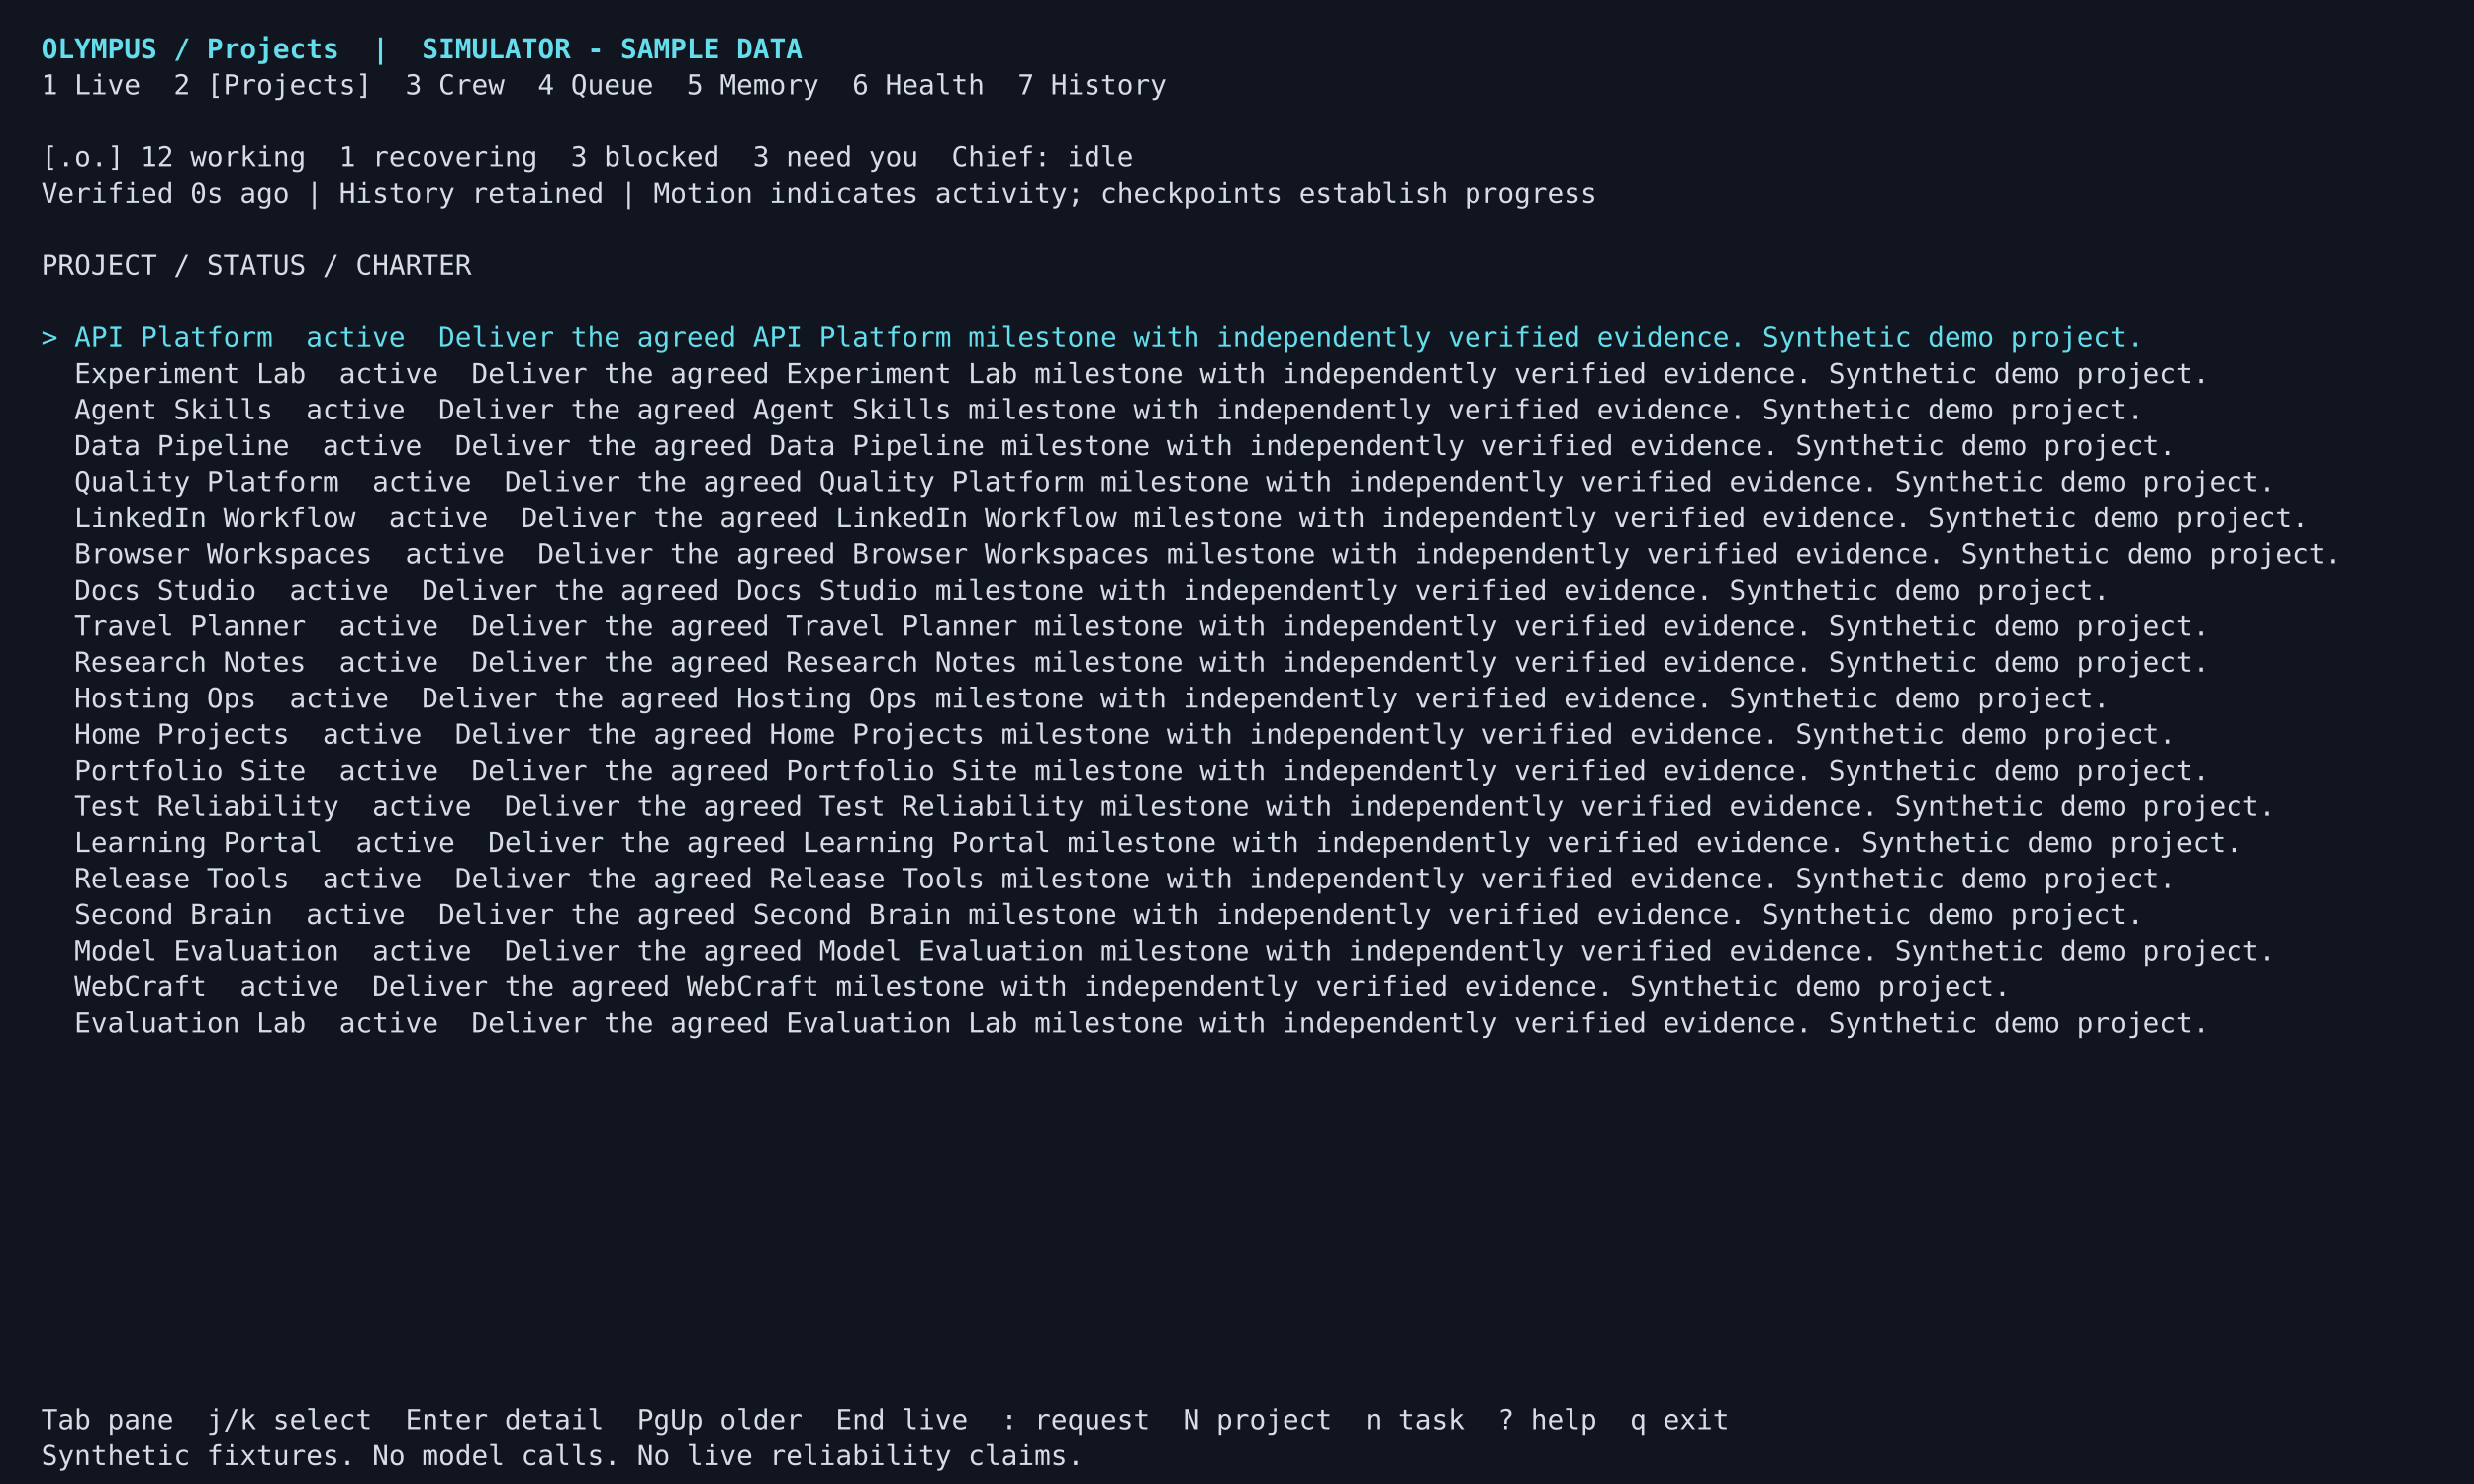
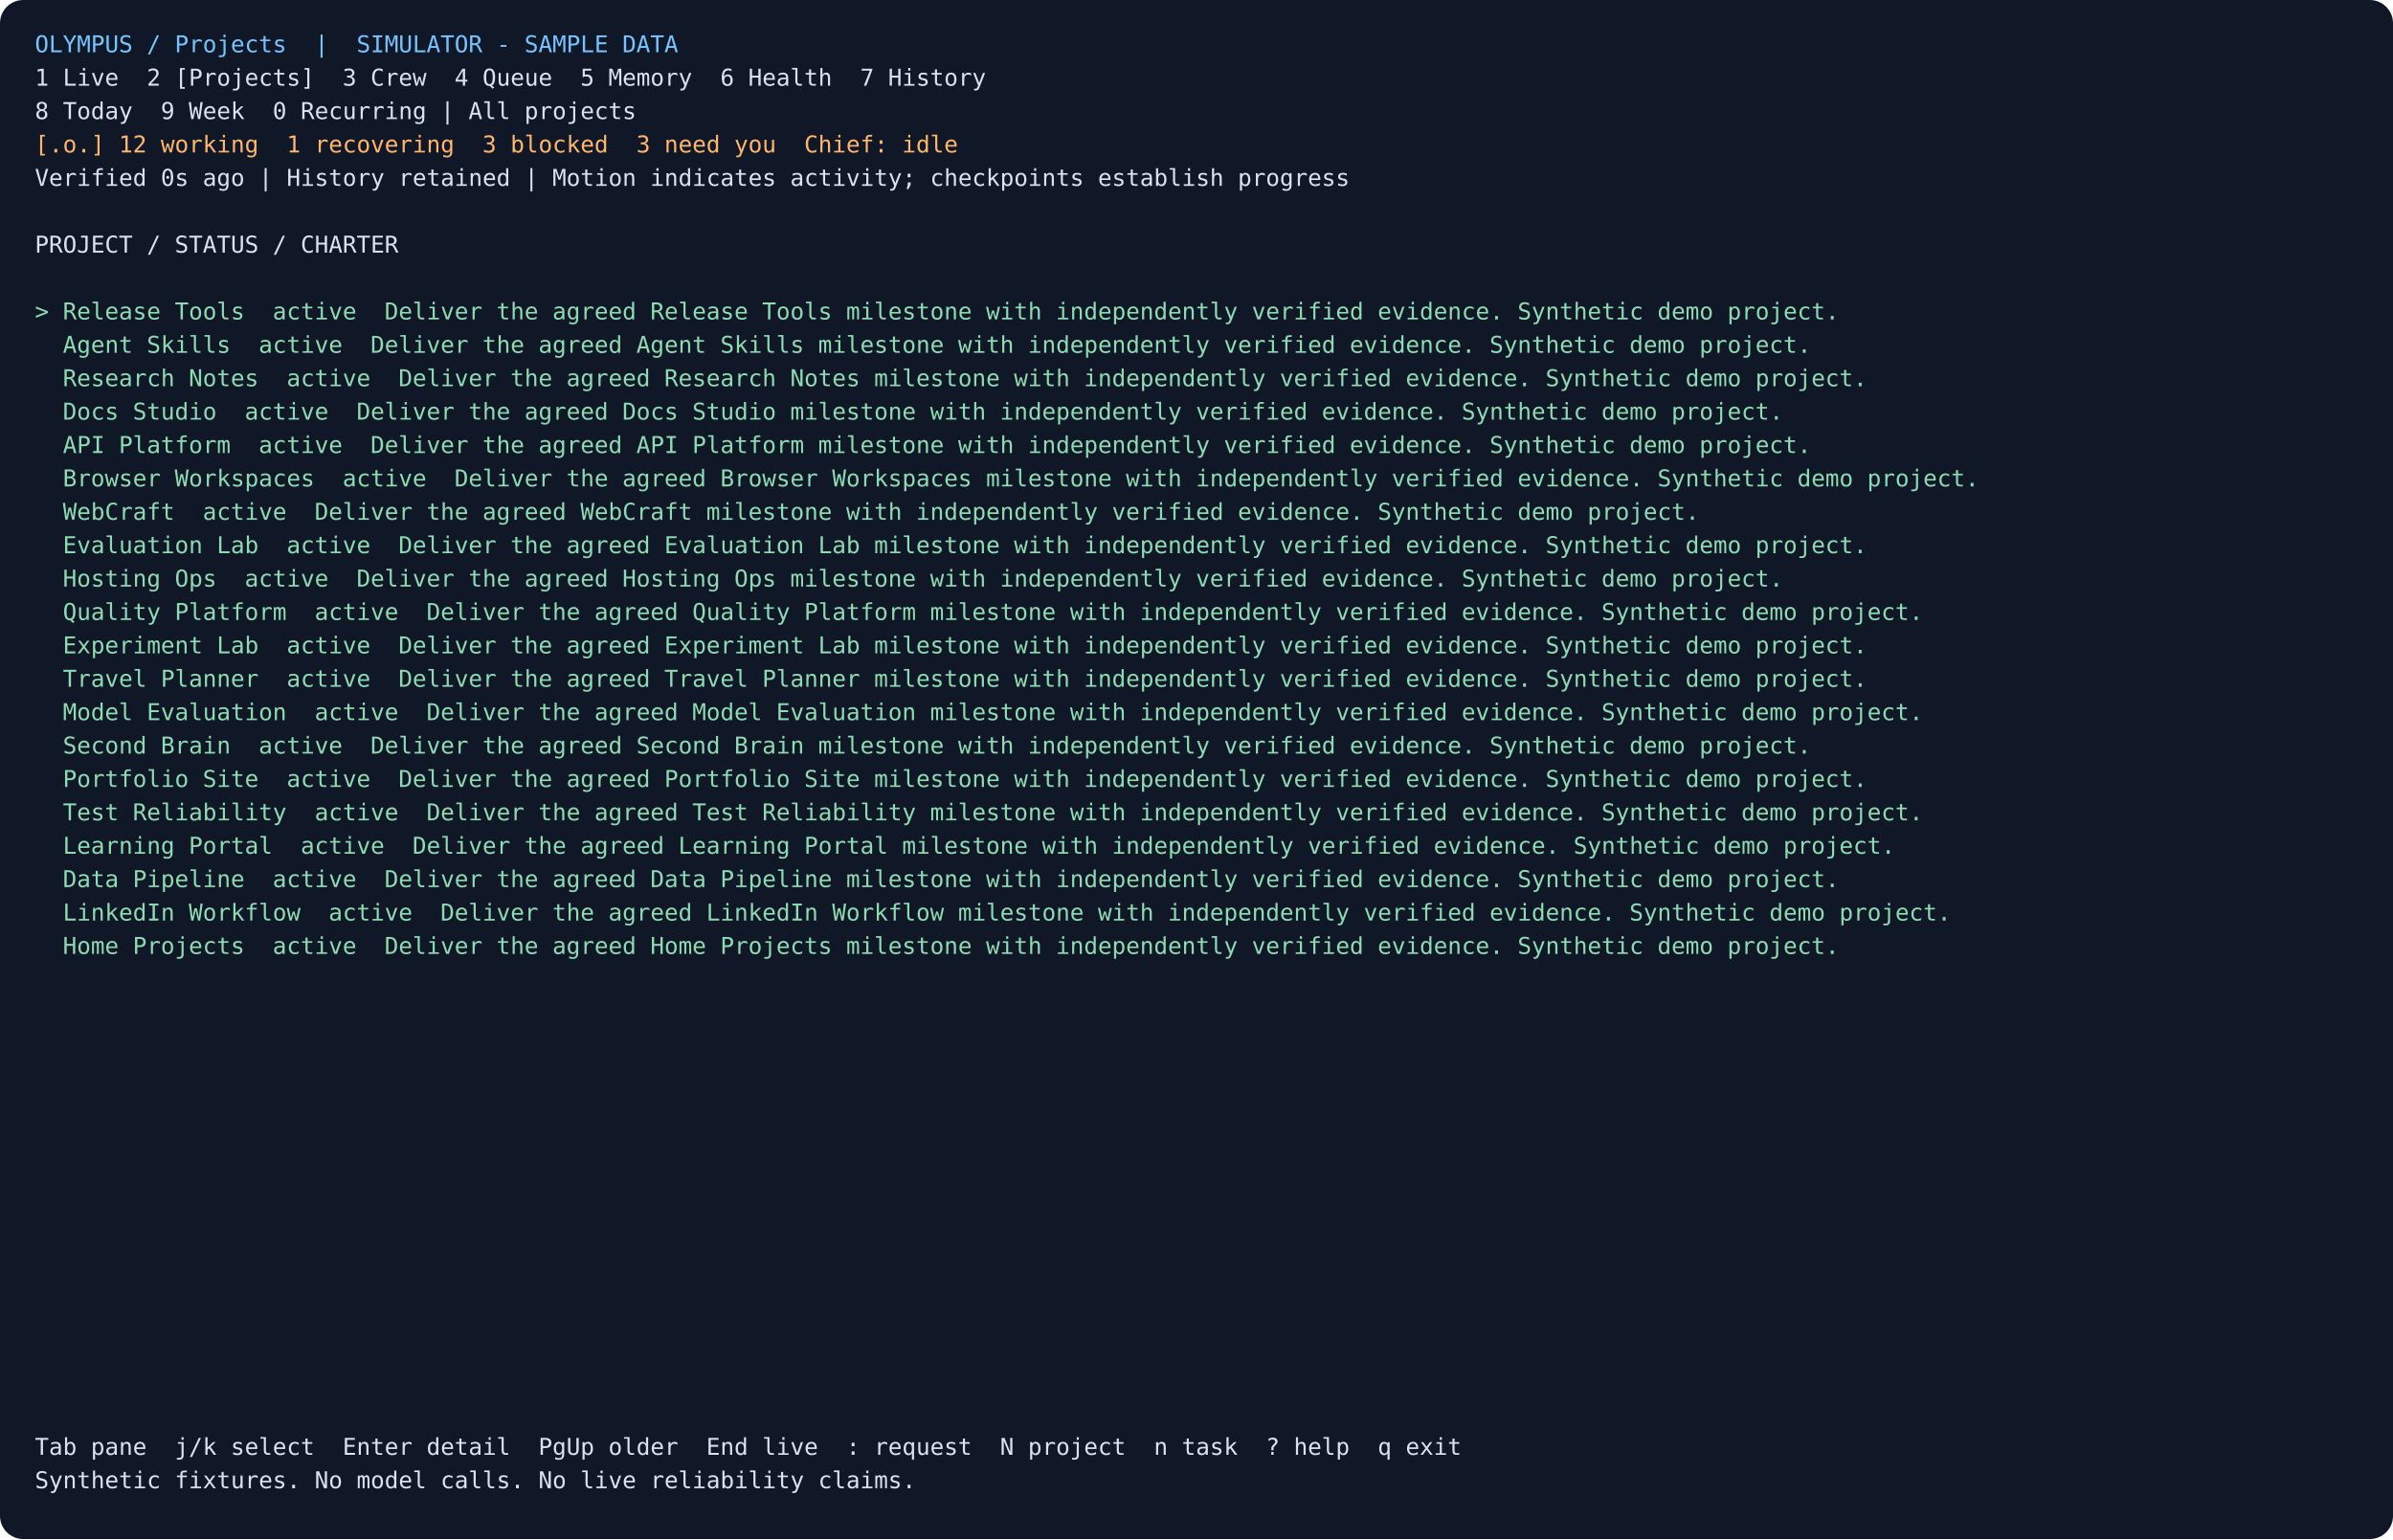
- <svg xmlns="http://www.w3.org/2000/svg" width="1440" height="864" viewBox="0 0 1440 864">
-   <rect width="1440" height="864" fill="#10151f" />
-   <g font-family="DejaVu Sans Mono,monospace" font-size="16">
-     <text x="24" y="34" fill="#64ddec" font-weight="bold" xml:space="preserve">OLYMPUS / Projects  |  SIMULATOR - SAMPLE DATA                                                                                                  </text>
-     <text x="24" y="55" fill="#d7dce5" xml:space="preserve">1 Live  2 [Projects]  3 Crew  4 Queue  5 Memory  6 Health  7 History                                                                            </text>
-     <text x="24" y="76" fill="#d7dce5" xml:space="preserve" />
-     <text x="24" y="97" fill="#d7dce5" xml:space="preserve">[.o.] 12 working  1 recovering  3 blocked  3 need you  Chief: idle</text>
-     <text x="24" y="118" fill="#d7dce5" xml:space="preserve">Verified 0s ago | History retained | Motion indicates activity; checkpoints establish progress</text>
-     <text x="24" y="139" fill="#d7dce5" xml:space="preserve" />
-     <text x="24" y="160" fill="#d7dce5" xml:space="preserve">PROJECT / STATUS / CHARTER</text>
-     <text x="24" y="181" fill="#d7dce5" xml:space="preserve" />
-     <text x="24" y="202" fill="#64ddec" xml:space="preserve">&gt; API Platform  active  Deliver the agreed API Platform milestone with independently verified evidence. Synthetic demo project.</text>
-     <text x="24" y="223" fill="#d7dce5" xml:space="preserve">  Experiment Lab  active  Deliver the agreed Experiment Lab milestone with independently verified evidence. Synthetic demo project.</text>
-     <text x="24" y="244" fill="#d7dce5" xml:space="preserve">  Agent Skills  active  Deliver the agreed Agent Skills milestone with independently verified evidence. Synthetic demo project.</text>
-     <text x="24" y="265" fill="#d7dce5" xml:space="preserve">  Data Pipeline  active  Deliver the agreed Data Pipeline milestone with independently verified evidence. Synthetic demo project.</text>
-     <text x="24" y="286" fill="#d7dce5" xml:space="preserve">  Quality Platform  active  Deliver the agreed Quality Platform milestone with independently verified evidence. Synthetic demo project.</text>
-     <text x="24" y="307" fill="#d7dce5" xml:space="preserve">  LinkedIn Workflow  active  Deliver the agreed LinkedIn Workflow milestone with independently verified evidence. Synthetic demo project.</text>
-     <text x="24" y="328" fill="#d7dce5" xml:space="preserve">  Browser Workspaces  active  Deliver the agreed Browser Workspaces milestone with independently verified evidence. Synthetic demo project.</text>
-     <text x="24" y="349" fill="#d7dce5" xml:space="preserve">  Docs Studio  active  Deliver the agreed Docs Studio milestone with independently verified evidence. Synthetic demo project.</text>
-     <text x="24" y="370" fill="#d7dce5" xml:space="preserve">  Travel Planner  active  Deliver the agreed Travel Planner milestone with independently verified evidence. Synthetic demo project.</text>
-     <text x="24" y="391" fill="#d7dce5" xml:space="preserve">  Research Notes  active  Deliver the agreed Research Notes milestone with independently verified evidence. Synthetic demo project.</text>
-     <text x="24" y="412" fill="#d7dce5" xml:space="preserve">  Hosting Ops  active  Deliver the agreed Hosting Ops milestone with independently verified evidence. Synthetic demo project.</text>
-     <text x="24" y="433" fill="#d7dce5" xml:space="preserve">  Home Projects  active  Deliver the agreed Home Projects milestone with independently verified evidence. Synthetic demo project.</text>
-     <text x="24" y="454" fill="#d7dce5" xml:space="preserve">  Portfolio Site  active  Deliver the agreed Portfolio Site milestone with independently verified evidence. Synthetic demo project.</text>
-     <text x="24" y="475" fill="#d7dce5" xml:space="preserve">  Test Reliability  active  Deliver the agreed Test Reliability milestone with independently verified evidence. Synthetic demo project.</text>
-     <text x="24" y="496" fill="#d7dce5" xml:space="preserve">  Learning Portal  active  Deliver the agreed Learning Portal milestone with independently verified evidence. Synthetic demo project.</text>
-     <text x="24" y="517" fill="#d7dce5" xml:space="preserve">  Release Tools  active  Deliver the agreed Release Tools milestone with independently verified evidence. Synthetic demo project.</text>
-     <text x="24" y="538" fill="#d7dce5" xml:space="preserve">  Second Brain  active  Deliver the agreed Second Brain milestone with independently verified evidence. Synthetic demo project.</text>
-     <text x="24" y="559" fill="#d7dce5" xml:space="preserve">  Model Evaluation  active  Deliver the agreed Model Evaluation milestone with independently verified evidence. Synthetic demo project.</text>
-     <text x="24" y="580" fill="#d7dce5" xml:space="preserve">  WebCraft  active  Deliver the agreed WebCraft milestone with independently verified evidence. Synthetic demo project.</text>
-     <text x="24" y="601" fill="#d7dce5" xml:space="preserve">  Evaluation Lab  active  Deliver the agreed Evaluation Lab milestone with independently verified evidence. Synthetic demo project.</text>
-     <text x="24" y="622" fill="#d7dce5" xml:space="preserve" />
-     <text x="24" y="643" fill="#d7dce5" xml:space="preserve" />
-     <text x="24" y="664" fill="#d7dce5" xml:space="preserve" />
-     <text x="24" y="685" fill="#d7dce5" xml:space="preserve" />
-     <text x="24" y="706" fill="#d7dce5" xml:space="preserve" />
-     <text x="24" y="727" fill="#d7dce5" xml:space="preserve" />
-     <text x="24" y="748" fill="#d7dce5" xml:space="preserve" />
-     <text x="24" y="769" fill="#d7dce5" xml:space="preserve" />
-     <text x="24" y="790" fill="#d7dce5" xml:space="preserve" />
-     <text x="24" y="811" fill="#d7dce5" xml:space="preserve" />
-     <text x="24" y="832" fill="#d7dce5" xml:space="preserve">Tab pane  j/k select  Enter detail  PgUp older  End live  : request  N project  n task  ? help  q exit</text>
-     <text x="24" y="853" fill="#d7dce5" xml:space="preserve">Synthetic fixtures. No model calls. No live reliability claims.</text>
+ <svg xmlns="http://www.w3.org/2000/svg" width="1648" height="1060" viewBox="0 0 1648 1060">
+   <rect width="1648" height="1060" rx="16" fill="#101827" />
+   <g font-family="DejaVu Sans Mono,monospace" font-size="16" xml:space="preserve">
+     <text x="24" y="36" fill="#75c4ff">OLYMPUS / Projects  |  SIMULATOR - SAMPLE DATA                                                                                                                  </text>
+     <text x="24" y="59" fill="#d8e2f0">1 Live  2 [Projects]  3 Crew  4 Queue  5 Memory  6 Health  7 History                                                                                            </text>
+     <text x="24" y="82" fill="#d8e2f0">8 Today  9 Week  0 Recurring | All projects                                                                                                                     </text>
+     <text x="24" y="105" fill="#ffb66c">[.o.] 12 working  1 recovering  3 blocked  3 need you  Chief: idle</text>
+     <text x="24" y="128" fill="#d8e2f0">Verified 0s ago | History retained | Motion indicates activity; checkpoints establish progress</text>
+     <text x="24" y="151" fill="#d8e2f0" />
+     <text x="24" y="174" fill="#d8e2f0">PROJECT / STATUS / CHARTER</text>
+     <text x="24" y="197" fill="#d8e2f0" />
+     <text x="24" y="220" fill="#8ddbb3">&gt; Release Tools  active  Deliver the agreed Release Tools milestone with independently verified evidence. Synthetic demo project.</text>
+     <text x="24" y="243" fill="#8ddbb3">  Agent Skills  active  Deliver the agreed Agent Skills milestone with independently verified evidence. Synthetic demo project.</text>
+     <text x="24" y="266" fill="#8ddbb3">  Research Notes  active  Deliver the agreed Research Notes milestone with independently verified evidence. Synthetic demo project.</text>
+     <text x="24" y="289" fill="#8ddbb3">  Docs Studio  active  Deliver the agreed Docs Studio milestone with independently verified evidence. Synthetic demo project.</text>
+     <text x="24" y="312" fill="#8ddbb3">  API Platform  active  Deliver the agreed API Platform milestone with independently verified evidence. Synthetic demo project.</text>
+     <text x="24" y="335" fill="#8ddbb3">  Browser Workspaces  active  Deliver the agreed Browser Workspaces milestone with independently verified evidence. Synthetic demo project.</text>
+     <text x="24" y="358" fill="#8ddbb3">  WebCraft  active  Deliver the agreed WebCraft milestone with independently verified evidence. Synthetic demo project.</text>
+     <text x="24" y="381" fill="#8ddbb3">  Evaluation Lab  active  Deliver the agreed Evaluation Lab milestone with independently verified evidence. Synthetic demo project.</text>
+     <text x="24" y="404" fill="#8ddbb3">  Hosting Ops  active  Deliver the agreed Hosting Ops milestone with independently verified evidence. Synthetic demo project.</text>
+     <text x="24" y="427" fill="#8ddbb3">  Quality Platform  active  Deliver the agreed Quality Platform milestone with independently verified evidence. Synthetic demo project.</text>
+     <text x="24" y="450" fill="#8ddbb3">  Experiment Lab  active  Deliver the agreed Experiment Lab milestone with independently verified evidence. Synthetic demo project.</text>
+     <text x="24" y="473" fill="#8ddbb3">  Travel Planner  active  Deliver the agreed Travel Planner milestone with independently verified evidence. Synthetic demo project.</text>
+     <text x="24" y="496" fill="#8ddbb3">  Model Evaluation  active  Deliver the agreed Model Evaluation milestone with independently verified evidence. Synthetic demo project.</text>
+     <text x="24" y="519" fill="#8ddbb3">  Second Brain  active  Deliver the agreed Second Brain milestone with independently verified evidence. Synthetic demo project.</text>
+     <text x="24" y="542" fill="#8ddbb3">  Portfolio Site  active  Deliver the agreed Portfolio Site milestone with independently verified evidence. Synthetic demo project.</text>
+     <text x="24" y="565" fill="#8ddbb3">  Test Reliability  active  Deliver the agreed Test Reliability milestone with independently verified evidence. Synthetic demo project.</text>
+     <text x="24" y="588" fill="#8ddbb3">  Learning Portal  active  Deliver the agreed Learning Portal milestone with independently verified evidence. Synthetic demo project.</text>
+     <text x="24" y="611" fill="#8ddbb3">  Data Pipeline  active  Deliver the agreed Data Pipeline milestone with independently verified evidence. Synthetic demo project.</text>
+     <text x="24" y="634" fill="#8ddbb3">  LinkedIn Workflow  active  Deliver the agreed LinkedIn Workflow milestone with independently verified evidence. Synthetic demo project.</text>
+     <text x="24" y="657" fill="#8ddbb3">  Home Projects  active  Deliver the agreed Home Projects milestone with independently verified evidence. Synthetic demo project.</text>
+     <text x="24" y="680" fill="#d8e2f0" />
+     <text x="24" y="703" fill="#d8e2f0" />
+     <text x="24" y="726" fill="#d8e2f0" />
+     <text x="24" y="749" fill="#d8e2f0" />
+     <text x="24" y="772" fill="#d8e2f0" />
+     <text x="24" y="795" fill="#d8e2f0" />
+     <text x="24" y="818" fill="#d8e2f0" />
+     <text x="24" y="841" fill="#d8e2f0" />
+     <text x="24" y="864" fill="#d8e2f0" />
+     <text x="24" y="887" fill="#d8e2f0" />
+     <text x="24" y="910" fill="#d8e2f0" />
+     <text x="24" y="933" fill="#d8e2f0" />
+     <text x="24" y="956" fill="#d8e2f0" />
+     <text x="24" y="979" fill="#d8e2f0" />
+     <text x="24" y="1002" fill="#d8e2f0">Tab pane  j/k select  Enter detail  PgUp older  End live  : request  N project  n task  ? help  q exit</text>
+     <text x="24" y="1025" fill="#d8e2f0">Synthetic fixtures. No model calls. No live reliability claims.</text>
  </g>
</svg>
